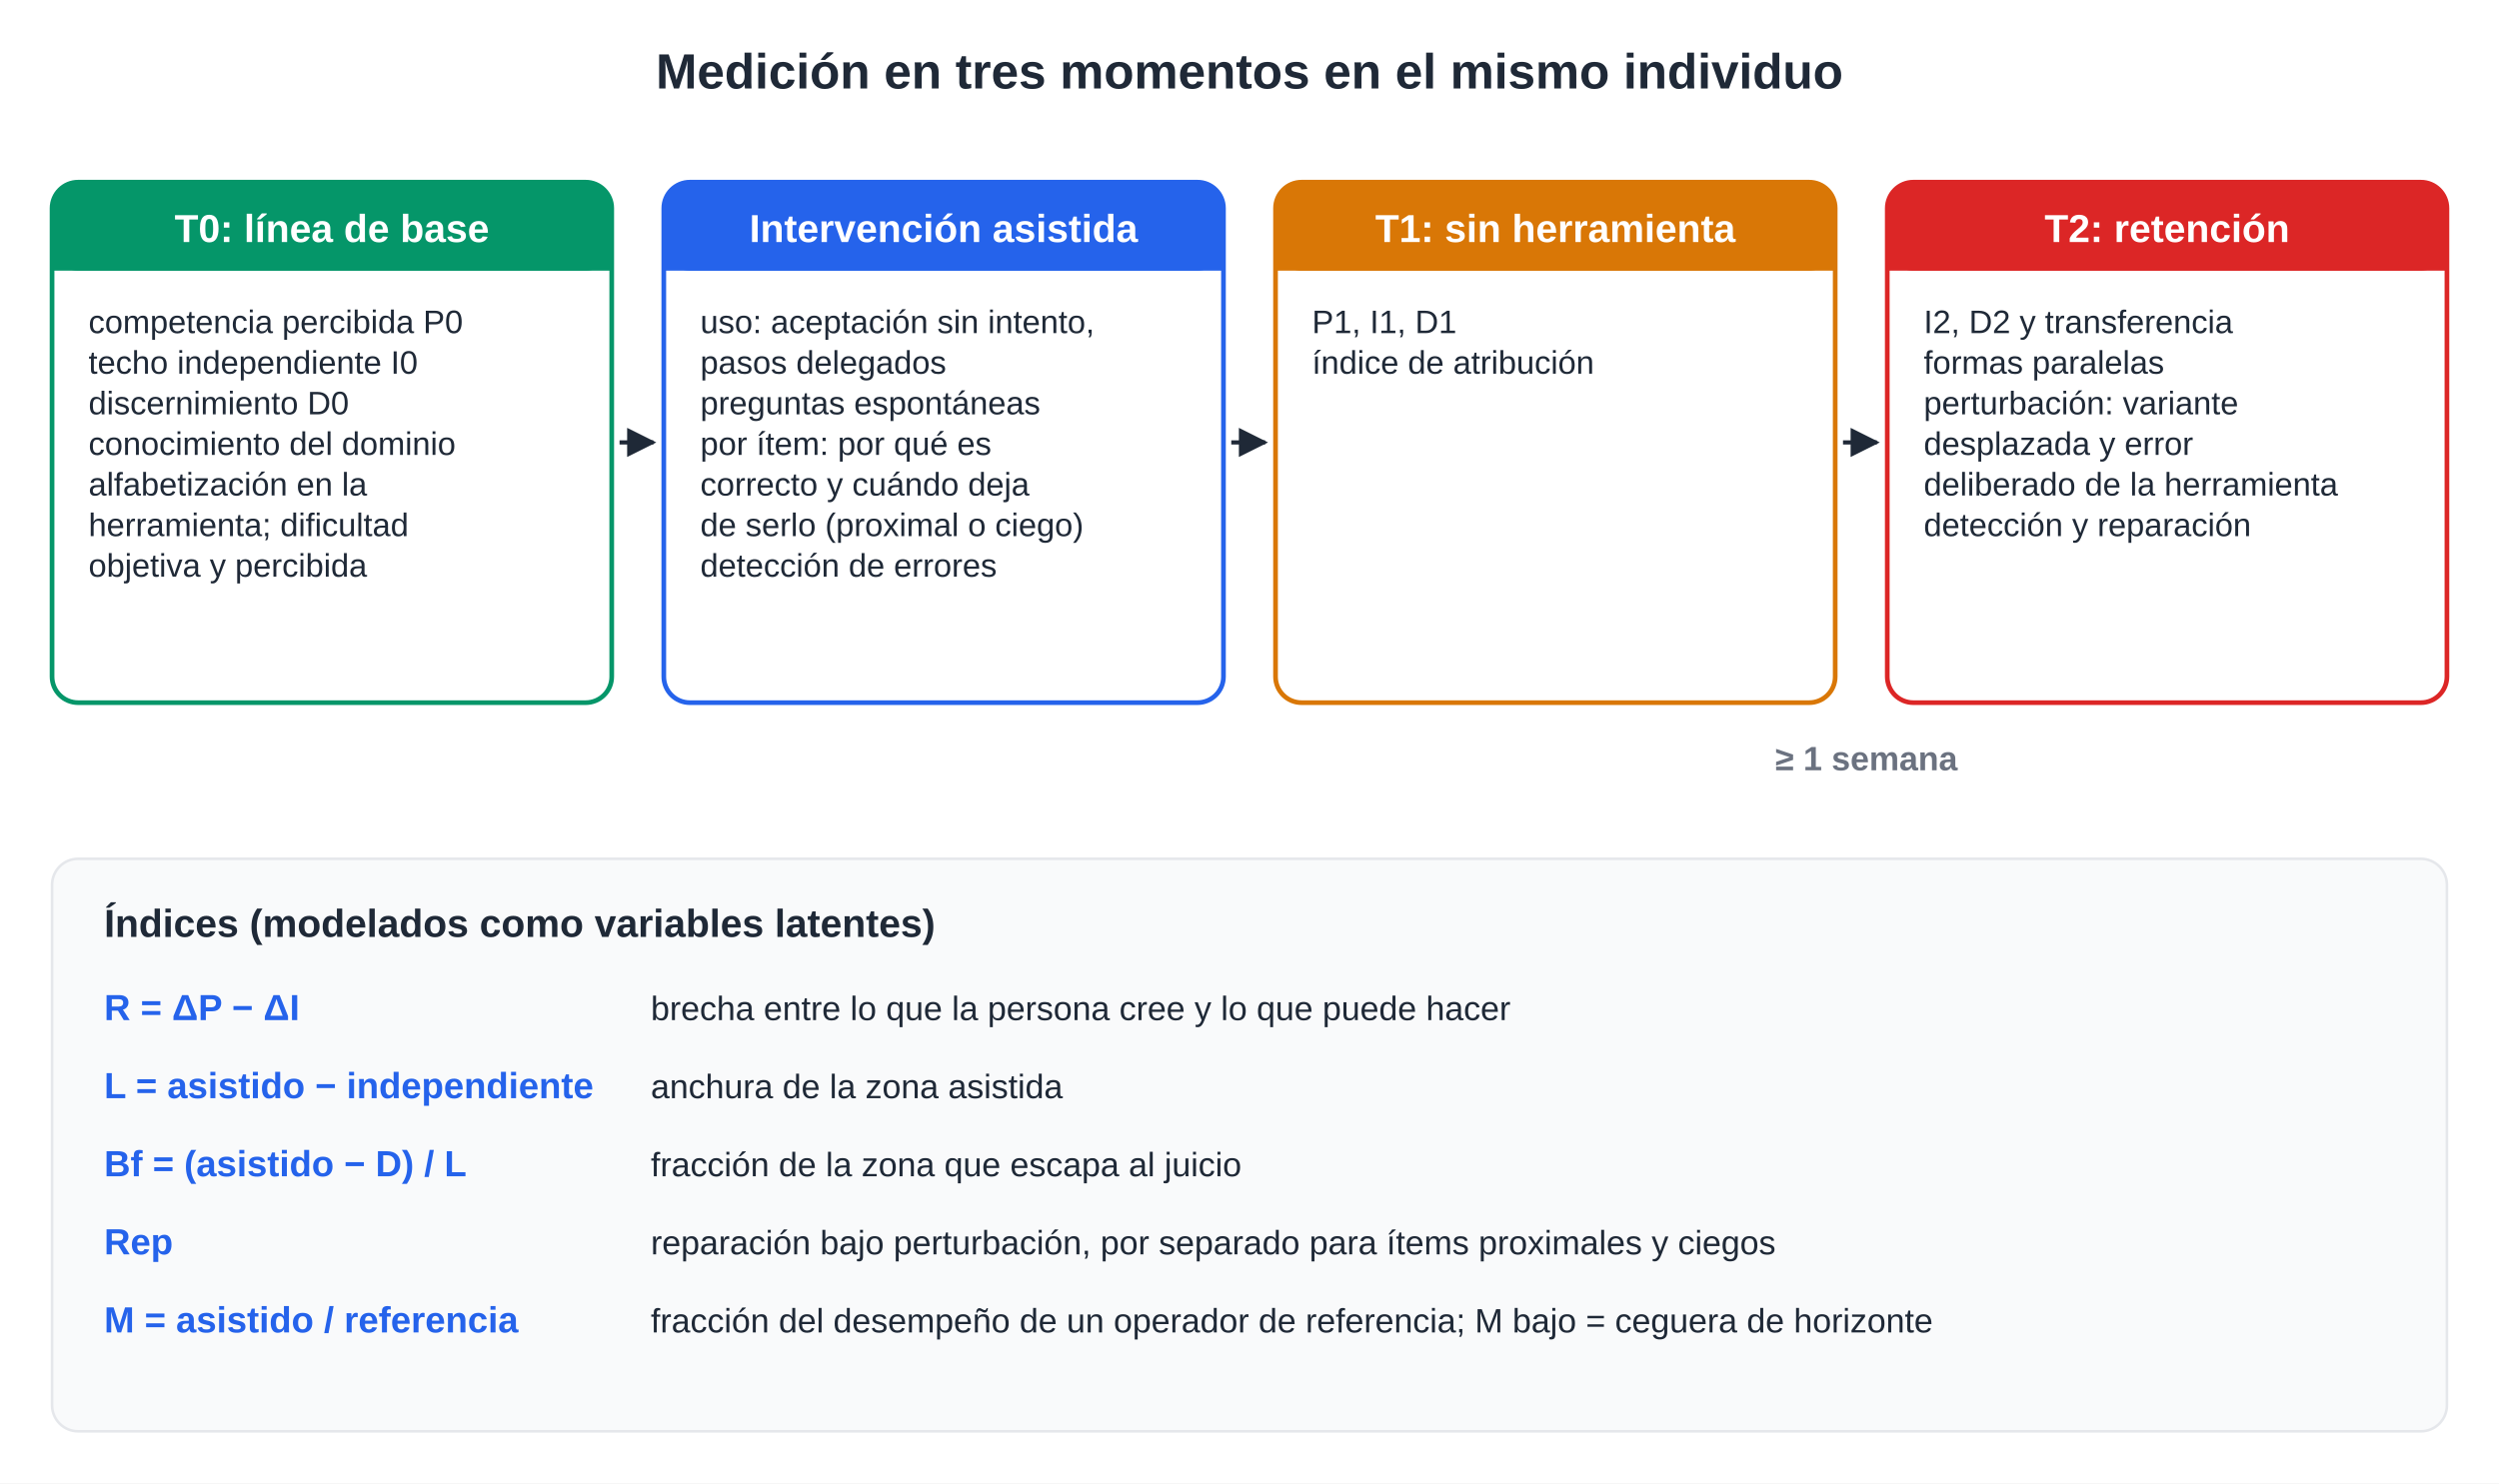
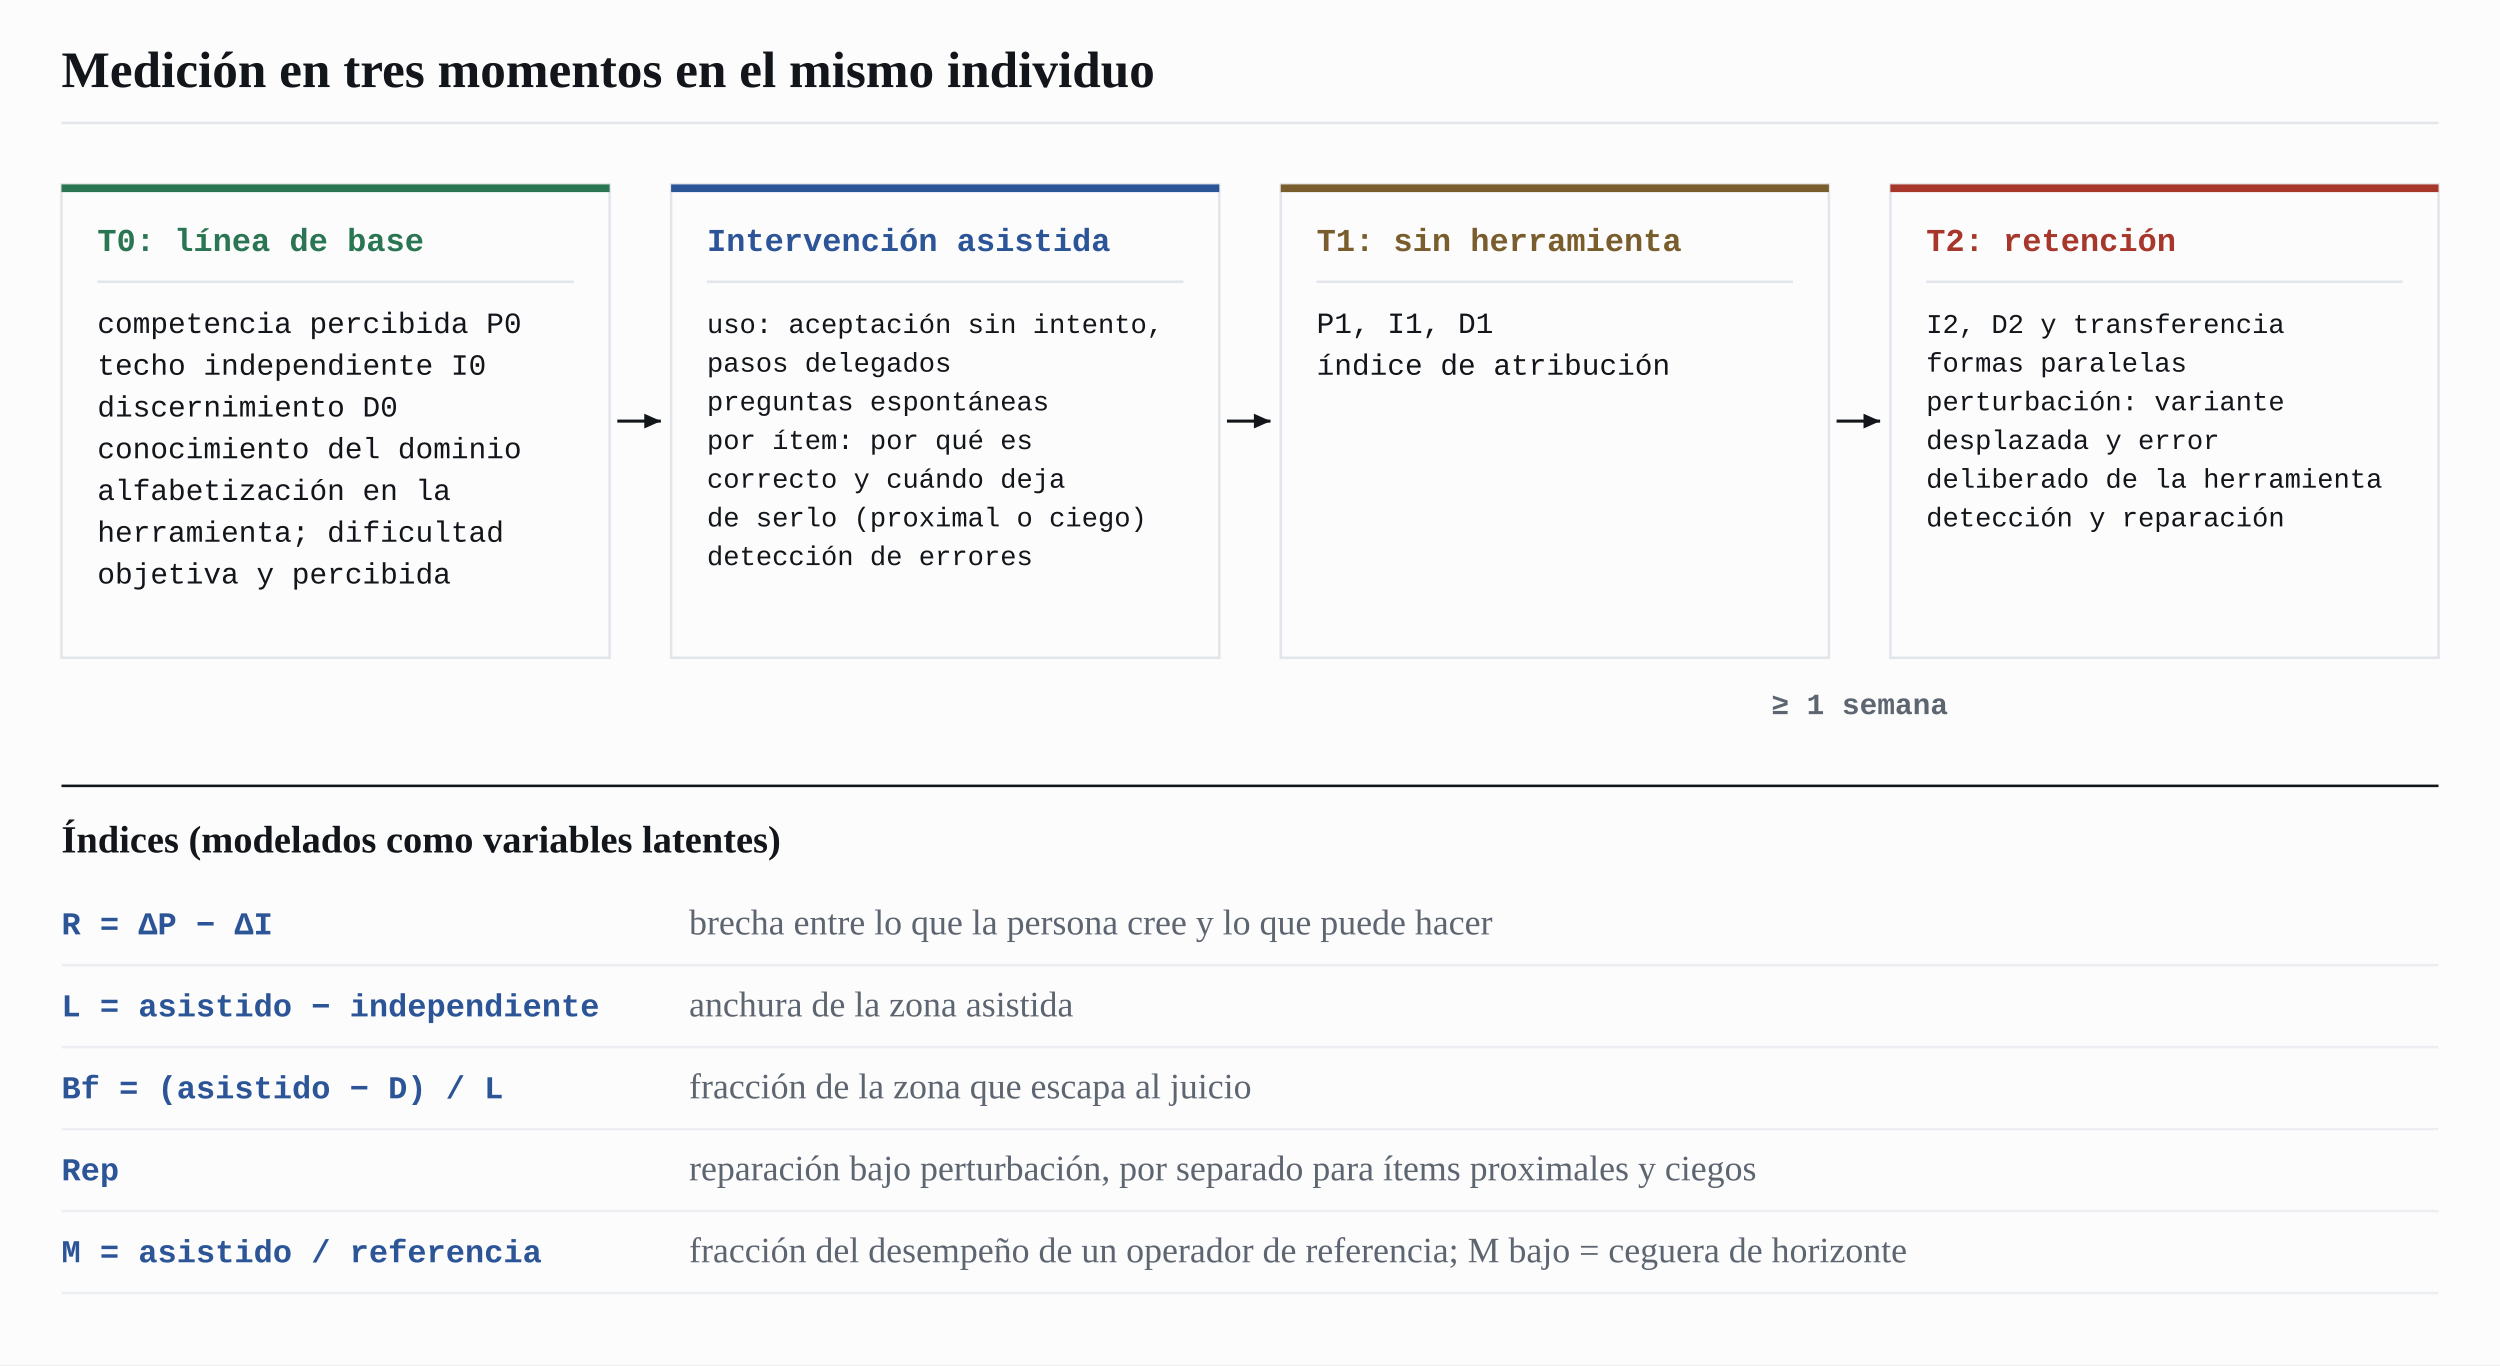
- <svg xmlns="http://www.w3.org/2000/svg" width="960" height="570" viewBox="0 0 960 570" role="img" aria-label="Medición en tres momentos en el mismo individuo">
+ <svg xmlns="http://www.w3.org/2000/svg" width="976" height="533" viewBox="0 0 976 533" role="img" aria-label="Medición en tres momentos en el mismo individuo">
  <defs>
-     <pattern id="hatch" width="8" height="8" patternUnits="userSpaceOnUse" patternTransform="rotate(45)">
-       <rect width="8" height="8" fill="#fee2e2" />
-       <line x1="0" y1="0" x2="0" y2="8" stroke="#dc2626" stroke-width="2.2" />
+     <pattern id="hatch" width="7" height="7" patternUnits="userSpaceOnUse" patternTransform="rotate(45)">
+       <rect width="7" height="7" fill="#f3dedb" />
+       <line x1="0" y1="0" x2="0" y2="7" stroke="#a8372b" stroke-width="1.1" stroke-opacity="0.5" />
    </pattern>
-     <marker id="arrow" viewBox="0 0 10 10" refX="9" refY="5" markerWidth="7" markerHeight="7" orient="auto-start-reverse">
-       <path d="M0,0 L10,5 L0,10 z" fill="#1f2937" />
+     <pattern id="dots" width="6" height="6" patternUnits="userSpaceOnUse">
+       <rect width="6" height="6" fill="#e9e1d3" />
+       <circle cx="3" cy="3" r="0.9" fill="#7a5d2c" fill-opacity="0.55" />
+     </pattern>
+     <marker id="arrow" viewBox="0 0 10 10" refX="9" refY="5" markerWidth="6" markerHeight="6" orient="auto-start-reverse">
+       <path d="M0,1 L9,5 L0,9 z" fill="#121519" />
    </marker>
-     <marker id="arrowm" viewBox="0 0 10 10" refX="9" refY="5" markerWidth="7" markerHeight="7" orient="auto-start-reverse">
-       <path d="M0,0 L10,5 L0,10 z" fill="#6b7280" />
+     <marker id="arrowm" viewBox="0 0 10 10" refX="9" refY="5" markerWidth="6" markerHeight="6" orient="auto-start-reverse">
+       <path d="M0,1 L9,5 L0,9 z" fill="#8a929c" />
+     </marker>
+     <marker id="arrowb" viewBox="0 0 10 10" refX="9" refY="5" markerWidth="6" markerHeight="6" orient="auto-start-reverse">
+       <path d="M0,1 L9,5 L0,9 z" fill="#a8372b" />
+     </marker>
+     <marker id="arrowg" viewBox="0 0 10 10" refX="9" refY="5" markerWidth="6" markerHeight="6" orient="auto-start-reverse">
+       <path d="M0,1 L9,5 L0,9 z" fill="#2a7552" />
    </marker>
  </defs>
-   <rect x="0" y="0" width="960" height="570" fill="#ffffff" stroke="none" stroke-width="0" rx="0" />
-   <text x="480.0" y="34" font-family="Arial, Helvetica, sans-serif" font-size="19" fill="#1f2937" text-anchor="middle" font-weight="bold">
-     <tspan x="480.0" dy="0.0">Medición en tres momentos en el mismo individuo</tspan>
+   <rect x="0.0" y="0.0" width="976.0" height="532.8" fill="#fcfcfd" stroke="none" stroke-width="0" />
+   <text x="24.0" y="34.0" font-family="'Source Serif 4', Georgia, 'Times New Roman', serif" font-size="20" fill="#121519" text-anchor="start" font-weight="600">
+     <tspan x="24.0" dy="0.0">Medición en tres momentos en el mismo individuo</tspan>
  </text>
-   <rect x="20" y="70" width="215" height="200" fill="#ffffff" stroke="#059669" stroke-width="1.8" rx="10" />
-   <rect x="20" y="70" width="215" height="34" fill="#059669" stroke="none" stroke-width="0" rx="10" />
-   <rect x="20" y="90" width="215" height="14" fill="#059669" stroke="none" stroke-width="0" rx="0" />
-   <text x="127.5" y="93" font-family="Arial, Helvetica, sans-serif" font-size="15" fill="#ffffff" text-anchor="middle" font-weight="bold">
-     <tspan x="127.5" dy="0.0">T0: línea de base</tspan>
+   <line x1="24.0" y1="48.0" x2="952.0" y2="48.0" stroke="#e2e5e9" stroke-width="1" />
+   <rect x="24.0" y="72.0" width="214.0" height="184.8" fill="#fcfcfd" stroke="#e2e5e9" stroke-width="1" />
+   <rect x="24.0" y="72.0" width="214.0" height="3.0" fill="#2a7552" stroke="none" stroke-width="0" />
+   <text x="38.0" y="98.0" font-family="'JetBrains Mono', ui-monospace, SFMono-Regular, Menlo, Consolas, 'Liberation Mono', monospace" font-size="12.5" fill="#2a7552" text-anchor="start" font-weight="700">
+     <tspan x="38.0" dy="0.0">T0: línea de base</tspan>
  </text>
-   <text x="34" y="128" font-family="Arial, Helvetica, sans-serif" font-size="12.5" fill="#1f2937" text-anchor="start" font-weight="normal">
-     <tspan x="34" dy="0.0">competencia percibida P0</tspan>
-     <tspan x="34" dy="15.6">techo independiente I0</tspan>
-     <tspan x="34" dy="15.6">discernimiento D0</tspan>
-     <tspan x="34" dy="15.6">conocimiento del dominio</tspan>
-     <tspan x="34" dy="15.6">alfabetización en la</tspan>
-     <tspan x="34" dy="15.6">herramienta; dificultad</tspan>
-     <tspan x="34" dy="15.6">objetiva y percibida</tspan>
+   <line x1="38.0" y1="110.0" x2="224.0" y2="110.0" stroke="#e2e5e9" stroke-width="1" />
+   <text x="38.0" y="130.0" font-family="'JetBrains Mono', ui-monospace, SFMono-Regular, Menlo, Consolas, 'Liberation Mono', monospace" font-size="11.5" fill="#121519" text-anchor="start" font-weight="400">
+     <tspan x="38.0" dy="0.0">competencia percibida P0</tspan>
+     <tspan x="38.0" dy="16.3">techo independiente I0</tspan>
+     <tspan x="38.0" dy="16.3">discernimiento D0</tspan>
+     <tspan x="38.0" dy="16.3">conocimiento del dominio</tspan>
+     <tspan x="38.0" dy="16.3">alfabetización en la</tspan>
+     <tspan x="38.0" dy="16.3">herramienta; dificultad</tspan>
+     <tspan x="38.0" dy="16.3">objetiva y percibida</tspan>
  </text>
-   <line x1="238" y1="170" x2="251" y2="170" stroke="#1f2937" stroke-width="1.6" marker-end="url(#arrow)" />
-   <rect x="255" y="70" width="215" height="200" fill="#ffffff" stroke="#2563eb" stroke-width="1.8" rx="10" />
-   <rect x="255" y="70" width="215" height="34" fill="#2563eb" stroke="none" stroke-width="0" rx="10" />
-   <rect x="255" y="90" width="215" height="14" fill="#2563eb" stroke="none" stroke-width="0" rx="0" />
-   <text x="362.5" y="93" font-family="Arial, Helvetica, sans-serif" font-size="15" fill="#ffffff" text-anchor="middle" font-weight="bold">
-     <tspan x="362.5" dy="0.0">Intervención asistida</tspan>
+   <line x1="241.0" y1="164.4" x2="258.0" y2="164.4" stroke="#121519" stroke-width="1.2" marker-end="url(#arrow)" />
+   <rect x="262.0" y="72.0" width="214.0" height="184.8" fill="#fcfcfd" stroke="#e2e5e9" stroke-width="1" />
+   <rect x="262.0" y="72.0" width="214.0" height="3.0" fill="#2c5597" stroke="none" stroke-width="0" />
+   <text x="276.0" y="98.0" font-family="'JetBrains Mono', ui-monospace, SFMono-Regular, Menlo, Consolas, 'Liberation Mono', monospace" font-size="12.5" fill="#2c5597" text-anchor="start" font-weight="700">
+     <tspan x="276.0" dy="0.0">Intervención asistida</tspan>
  </text>
-   <text x="269" y="128" font-family="Arial, Helvetica, sans-serif" font-size="12.5" fill="#1f2937" text-anchor="start" font-weight="normal">
-     <tspan x="269" dy="0.0">uso: aceptación sin intento,</tspan>
-     <tspan x="269" dy="15.6">pasos delegados</tspan>
-     <tspan x="269" dy="15.6">preguntas espontáneas</tspan>
-     <tspan x="269" dy="15.6">por ítem: por qué es</tspan>
-     <tspan x="269" dy="15.6">correcto y cuándo deja</tspan>
-     <tspan x="269" dy="15.6">de serlo (proximal o ciego)</tspan>
-     <tspan x="269" dy="15.6">detección de errores</tspan>
+   <line x1="276.0" y1="110.0" x2="462.0" y2="110.0" stroke="#e2e5e9" stroke-width="1" />
+   <text x="276.0" y="130.0" font-family="'JetBrains Mono', ui-monospace, SFMono-Regular, Menlo, Consolas, 'Liberation Mono', monospace" font-size="10.6" fill="#121519" text-anchor="start" font-weight="400">
+     <tspan x="276.0" dy="0.0">uso: aceptación sin intento,</tspan>
+     <tspan x="276.0" dy="15.1">pasos delegados</tspan>
+     <tspan x="276.0" dy="15.1">preguntas espontáneas</tspan>
+     <tspan x="276.0" dy="15.1">por ítem: por qué es</tspan>
+     <tspan x="276.0" dy="15.1">correcto y cuándo deja</tspan>
+     <tspan x="276.0" dy="15.1">de serlo (proximal o ciego)</tspan>
+     <tspan x="276.0" dy="15.1">detección de errores</tspan>
  </text>
-   <line x1="473" y1="170" x2="486" y2="170" stroke="#1f2937" stroke-width="1.6" marker-end="url(#arrow)" />
-   <rect x="490" y="70" width="215" height="200" fill="#ffffff" stroke="#d97706" stroke-width="1.8" rx="10" />
-   <rect x="490" y="70" width="215" height="34" fill="#d97706" stroke="none" stroke-width="0" rx="10" />
-   <rect x="490" y="90" width="215" height="14" fill="#d97706" stroke="none" stroke-width="0" rx="0" />
-   <text x="597.5" y="93" font-family="Arial, Helvetica, sans-serif" font-size="15" fill="#ffffff" text-anchor="middle" font-weight="bold">
-     <tspan x="597.5" dy="0.0">T1: sin herramienta</tspan>
+   <line x1="479.0" y1="164.4" x2="496.0" y2="164.4" stroke="#121519" stroke-width="1.2" marker-end="url(#arrow)" />
+   <rect x="500.0" y="72.0" width="214.0" height="184.8" fill="#fcfcfd" stroke="#e2e5e9" stroke-width="1" />
+   <rect x="500.0" y="72.0" width="214.0" height="3.0" fill="#7a5d2c" stroke="none" stroke-width="0" />
+   <text x="514.0" y="98.0" font-family="'JetBrains Mono', ui-monospace, SFMono-Regular, Menlo, Consolas, 'Liberation Mono', monospace" font-size="12.5" fill="#7a5d2c" text-anchor="start" font-weight="700">
+     <tspan x="514.0" dy="0.0">T1: sin herramienta</tspan>
  </text>
-   <text x="504" y="128" font-family="Arial, Helvetica, sans-serif" font-size="12.5" fill="#1f2937" text-anchor="start" font-weight="normal">
-     <tspan x="504" dy="0.0">P1, I1, D1</tspan>
-     <tspan x="504" dy="15.6">índice de atribución</tspan>
+   <line x1="514.0" y1="110.0" x2="700.0" y2="110.0" stroke="#e2e5e9" stroke-width="1" />
+   <text x="514.0" y="130.0" font-family="'JetBrains Mono', ui-monospace, SFMono-Regular, Menlo, Consolas, 'Liberation Mono', monospace" font-size="11.5" fill="#121519" text-anchor="start" font-weight="400">
+     <tspan x="514.0" dy="0.0">P1, I1, D1</tspan>
+     <tspan x="514.0" dy="16.3">índice de atribución</tspan>
  </text>
-   <line x1="708" y1="170" x2="721" y2="170" stroke="#1f2937" stroke-width="1.6" marker-end="url(#arrow)" />
-   <rect x="725" y="70" width="215" height="200" fill="#ffffff" stroke="#dc2626" stroke-width="1.8" rx="10" />
-   <rect x="725" y="70" width="215" height="34" fill="#dc2626" stroke="none" stroke-width="0" rx="10" />
-   <rect x="725" y="90" width="215" height="14" fill="#dc2626" stroke="none" stroke-width="0" rx="0" />
-   <text x="832.5" y="93" font-family="Arial, Helvetica, sans-serif" font-size="15" fill="#ffffff" text-anchor="middle" font-weight="bold">
-     <tspan x="832.5" dy="0.0">T2: retención</tspan>
+   <line x1="717.0" y1="164.4" x2="734.0" y2="164.4" stroke="#121519" stroke-width="1.2" marker-end="url(#arrow)" />
+   <rect x="738.0" y="72.0" width="214.0" height="184.8" fill="#fcfcfd" stroke="#e2e5e9" stroke-width="1" />
+   <rect x="738.0" y="72.0" width="214.0" height="3.0" fill="#a8372b" stroke="none" stroke-width="0" />
+   <text x="752.0" y="98.0" font-family="'JetBrains Mono', ui-monospace, SFMono-Regular, Menlo, Consolas, 'Liberation Mono', monospace" font-size="12.5" fill="#a8372b" text-anchor="start" font-weight="700">
+     <tspan x="752.0" dy="0.0">T2: retención</tspan>
  </text>
-   <text x="739" y="128" font-family="Arial, Helvetica, sans-serif" font-size="12.5" fill="#1f2937" text-anchor="start" font-weight="normal">
-     <tspan x="739" dy="0.0">I2, D2 y transferencia</tspan>
-     <tspan x="739" dy="15.6">formas paralelas</tspan>
-     <tspan x="739" dy="15.6">perturbación: variante</tspan>
-     <tspan x="739" dy="15.6">desplazada y error</tspan>
-     <tspan x="739" dy="15.6">deliberado de la herramienta</tspan>
-     <tspan x="739" dy="15.6">detección y reparación</tspan>
+   <line x1="752.0" y1="110.0" x2="938.0" y2="110.0" stroke="#e2e5e9" stroke-width="1" />
+   <text x="752.0" y="130.0" font-family="'JetBrains Mono', ui-monospace, SFMono-Regular, Menlo, Consolas, 'Liberation Mono', monospace" font-size="10.6" fill="#121519" text-anchor="start" font-weight="400">
+     <tspan x="752.0" dy="0.0">I2, D2 y transferencia</tspan>
+     <tspan x="752.0" dy="15.1">formas paralelas</tspan>
+     <tspan x="752.0" dy="15.1">perturbación: variante</tspan>
+     <tspan x="752.0" dy="15.1">desplazada y error</tspan>
+     <tspan x="752.0" dy="15.1">deliberado de la herramienta</tspan>
+     <tspan x="752.0" dy="15.1">detección y reparación</tspan>
  </text>
-   <text x="717" y="296" font-family="Arial, Helvetica, sans-serif" font-size="13" fill="#6b7280" text-anchor="middle" font-weight="bold">
-     <tspan x="717" dy="0.0">≥ 1 semana</tspan>
+   <text x="726.0" y="278.8" font-family="'JetBrains Mono', ui-monospace, SFMono-Regular, Menlo, Consolas, 'Liberation Mono', monospace" font-size="11.5" fill="#5d6570" text-anchor="middle" font-weight="700">
+     <tspan x="726.0" dy="0.0">≥ 1 semana</tspan>
  </text>
-   <rect x="20" y="330" width="920" height="220" fill="#f9fafb" stroke="#e5e7eb" stroke-width="1" rx="10" />
-   <text x="40" y="360" font-family="Arial, Helvetica, sans-serif" font-size="15" fill="#1f2937" text-anchor="start" font-weight="bold">
-     <tspan x="40" dy="0.0">Índices (modelados como variables latentes)</tspan>
+   <line x1="24.0" y1="306.8" x2="952.0" y2="306.8" stroke="#121519" stroke-width="1" />
+   <text x="24.0" y="332.8" font-family="'Source Serif 4', Georgia, 'Times New Roman', serif" font-size="15" fill="#121519" text-anchor="start" font-weight="600">
+     <tspan x="24.0" dy="0.0">Índices (modelados como variables latentes)</tspan>
  </text>
-   <text x="40" y="392" font-family="Arial, Helvetica, sans-serif" font-size="14" fill="#2563eb" text-anchor="start" font-weight="bold">
-     <tspan x="40" dy="0.0">R = ΔP − ΔI</tspan>
+   <text x="24.0" y="364.8" font-family="'JetBrains Mono', ui-monospace, SFMono-Regular, Menlo, Consolas, 'Liberation Mono', monospace" font-size="12.5" fill="#2c5597" text-anchor="start" font-weight="700">
+     <tspan x="24.0" dy="0.0">R = ΔP − ΔI</tspan>
  </text>
-   <text x="250" y="392" font-family="Arial, Helvetica, sans-serif" font-size="13" fill="#1f2937" text-anchor="start" font-weight="normal">
-     <tspan x="250" dy="0.0">brecha entre lo que la persona cree y lo que puede hacer</tspan>
+   <text x="269.0" y="364.8" font-family="'Source Serif 4', Georgia, 'Times New Roman', serif" font-size="14" fill="#5d6570" text-anchor="start" font-weight="400">
+     <tspan x="269.0" dy="0.0">brecha entre lo que la persona cree y lo que puede hacer</tspan>
  </text>
-   <text x="40" y="422" font-family="Arial, Helvetica, sans-serif" font-size="14" fill="#2563eb" text-anchor="start" font-weight="bold">
-     <tspan x="40" dy="0.0">L = asistido − independiente</tspan>
+   <line x1="24.0" y1="376.8" x2="952.0" y2="376.8" stroke="#eceef1" stroke-width="1" />
+   <text x="24.0" y="396.8" font-family="'JetBrains Mono', ui-monospace, SFMono-Regular, Menlo, Consolas, 'Liberation Mono', monospace" font-size="12.5" fill="#2c5597" text-anchor="start" font-weight="700">
+     <tspan x="24.0" dy="0.0">L = asistido − independiente</tspan>
  </text>
-   <text x="250" y="422" font-family="Arial, Helvetica, sans-serif" font-size="13" fill="#1f2937" text-anchor="start" font-weight="normal">
-     <tspan x="250" dy="0.0">anchura de la zona asistida</tspan>
+   <text x="269.0" y="396.8" font-family="'Source Serif 4', Georgia, 'Times New Roman', serif" font-size="14" fill="#5d6570" text-anchor="start" font-weight="400">
+     <tspan x="269.0" dy="0.0">anchura de la zona asistida</tspan>
  </text>
-   <text x="40" y="452" font-family="Arial, Helvetica, sans-serif" font-size="14" fill="#2563eb" text-anchor="start" font-weight="bold">
-     <tspan x="40" dy="0.0">Bf = (asistido − D) / L</tspan>
+   <line x1="24.0" y1="408.8" x2="952.0" y2="408.8" stroke="#eceef1" stroke-width="1" />
+   <text x="24.0" y="428.8" font-family="'JetBrains Mono', ui-monospace, SFMono-Regular, Menlo, Consolas, 'Liberation Mono', monospace" font-size="12.5" fill="#2c5597" text-anchor="start" font-weight="700">
+     <tspan x="24.0" dy="0.0">Bf = (asistido − D) / L</tspan>
  </text>
-   <text x="250" y="452" font-family="Arial, Helvetica, sans-serif" font-size="13" fill="#1f2937" text-anchor="start" font-weight="normal">
-     <tspan x="250" dy="0.0">fracción de la zona que escapa al juicio</tspan>
+   <text x="269.0" y="428.8" font-family="'Source Serif 4', Georgia, 'Times New Roman', serif" font-size="14" fill="#5d6570" text-anchor="start" font-weight="400">
+     <tspan x="269.0" dy="0.0">fracción de la zona que escapa al juicio</tspan>
  </text>
-   <text x="40" y="482" font-family="Arial, Helvetica, sans-serif" font-size="14" fill="#2563eb" text-anchor="start" font-weight="bold">
-     <tspan x="40" dy="0.0">Rep</tspan>
+   <line x1="24.0" y1="440.8" x2="952.0" y2="440.8" stroke="#eceef1" stroke-width="1" />
+   <text x="24.0" y="460.8" font-family="'JetBrains Mono', ui-monospace, SFMono-Regular, Menlo, Consolas, 'Liberation Mono', monospace" font-size="12.5" fill="#2c5597" text-anchor="start" font-weight="700">
+     <tspan x="24.0" dy="0.0">Rep</tspan>
  </text>
-   <text x="250" y="482" font-family="Arial, Helvetica, sans-serif" font-size="13" fill="#1f2937" text-anchor="start" font-weight="normal">
-     <tspan x="250" dy="0.0">reparación bajo perturbación, por separado para ítems proximales y ciegos</tspan>
+   <text x="269.0" y="460.8" font-family="'Source Serif 4', Georgia, 'Times New Roman', serif" font-size="14" fill="#5d6570" text-anchor="start" font-weight="400">
+     <tspan x="269.0" dy="0.0">reparación bajo perturbación, por separado para ítems proximales y ciegos</tspan>
  </text>
-   <text x="40" y="512" font-family="Arial, Helvetica, sans-serif" font-size="14" fill="#2563eb" text-anchor="start" font-weight="bold">
-     <tspan x="40" dy="0.0">M = asistido / referencia</tspan>
+   <line x1="24.0" y1="472.8" x2="952.0" y2="472.8" stroke="#eceef1" stroke-width="1" />
+   <text x="24.0" y="492.8" font-family="'JetBrains Mono', ui-monospace, SFMono-Regular, Menlo, Consolas, 'Liberation Mono', monospace" font-size="12.5" fill="#2c5597" text-anchor="start" font-weight="700">
+     <tspan x="24.0" dy="0.0">M = asistido / referencia</tspan>
  </text>
-   <text x="250" y="512" font-family="Arial, Helvetica, sans-serif" font-size="13" fill="#1f2937" text-anchor="start" font-weight="normal">
-     <tspan x="250" dy="0.0">fracción del desempeño de un operador de referencia; M bajo = ceguera de horizonte</tspan>
+   <text x="269.0" y="492.8" font-family="'Source Serif 4', Georgia, 'Times New Roman', serif" font-size="14" fill="#5d6570" text-anchor="start" font-weight="400">
+     <tspan x="269.0" dy="0.0">fracción del desempeño de un operador de referencia; M bajo = ceguera de horizonte</tspan>
  </text>
+   <line x1="24.0" y1="504.8" x2="952.0" y2="504.8" stroke="#eceef1" stroke-width="1" />
</svg>
